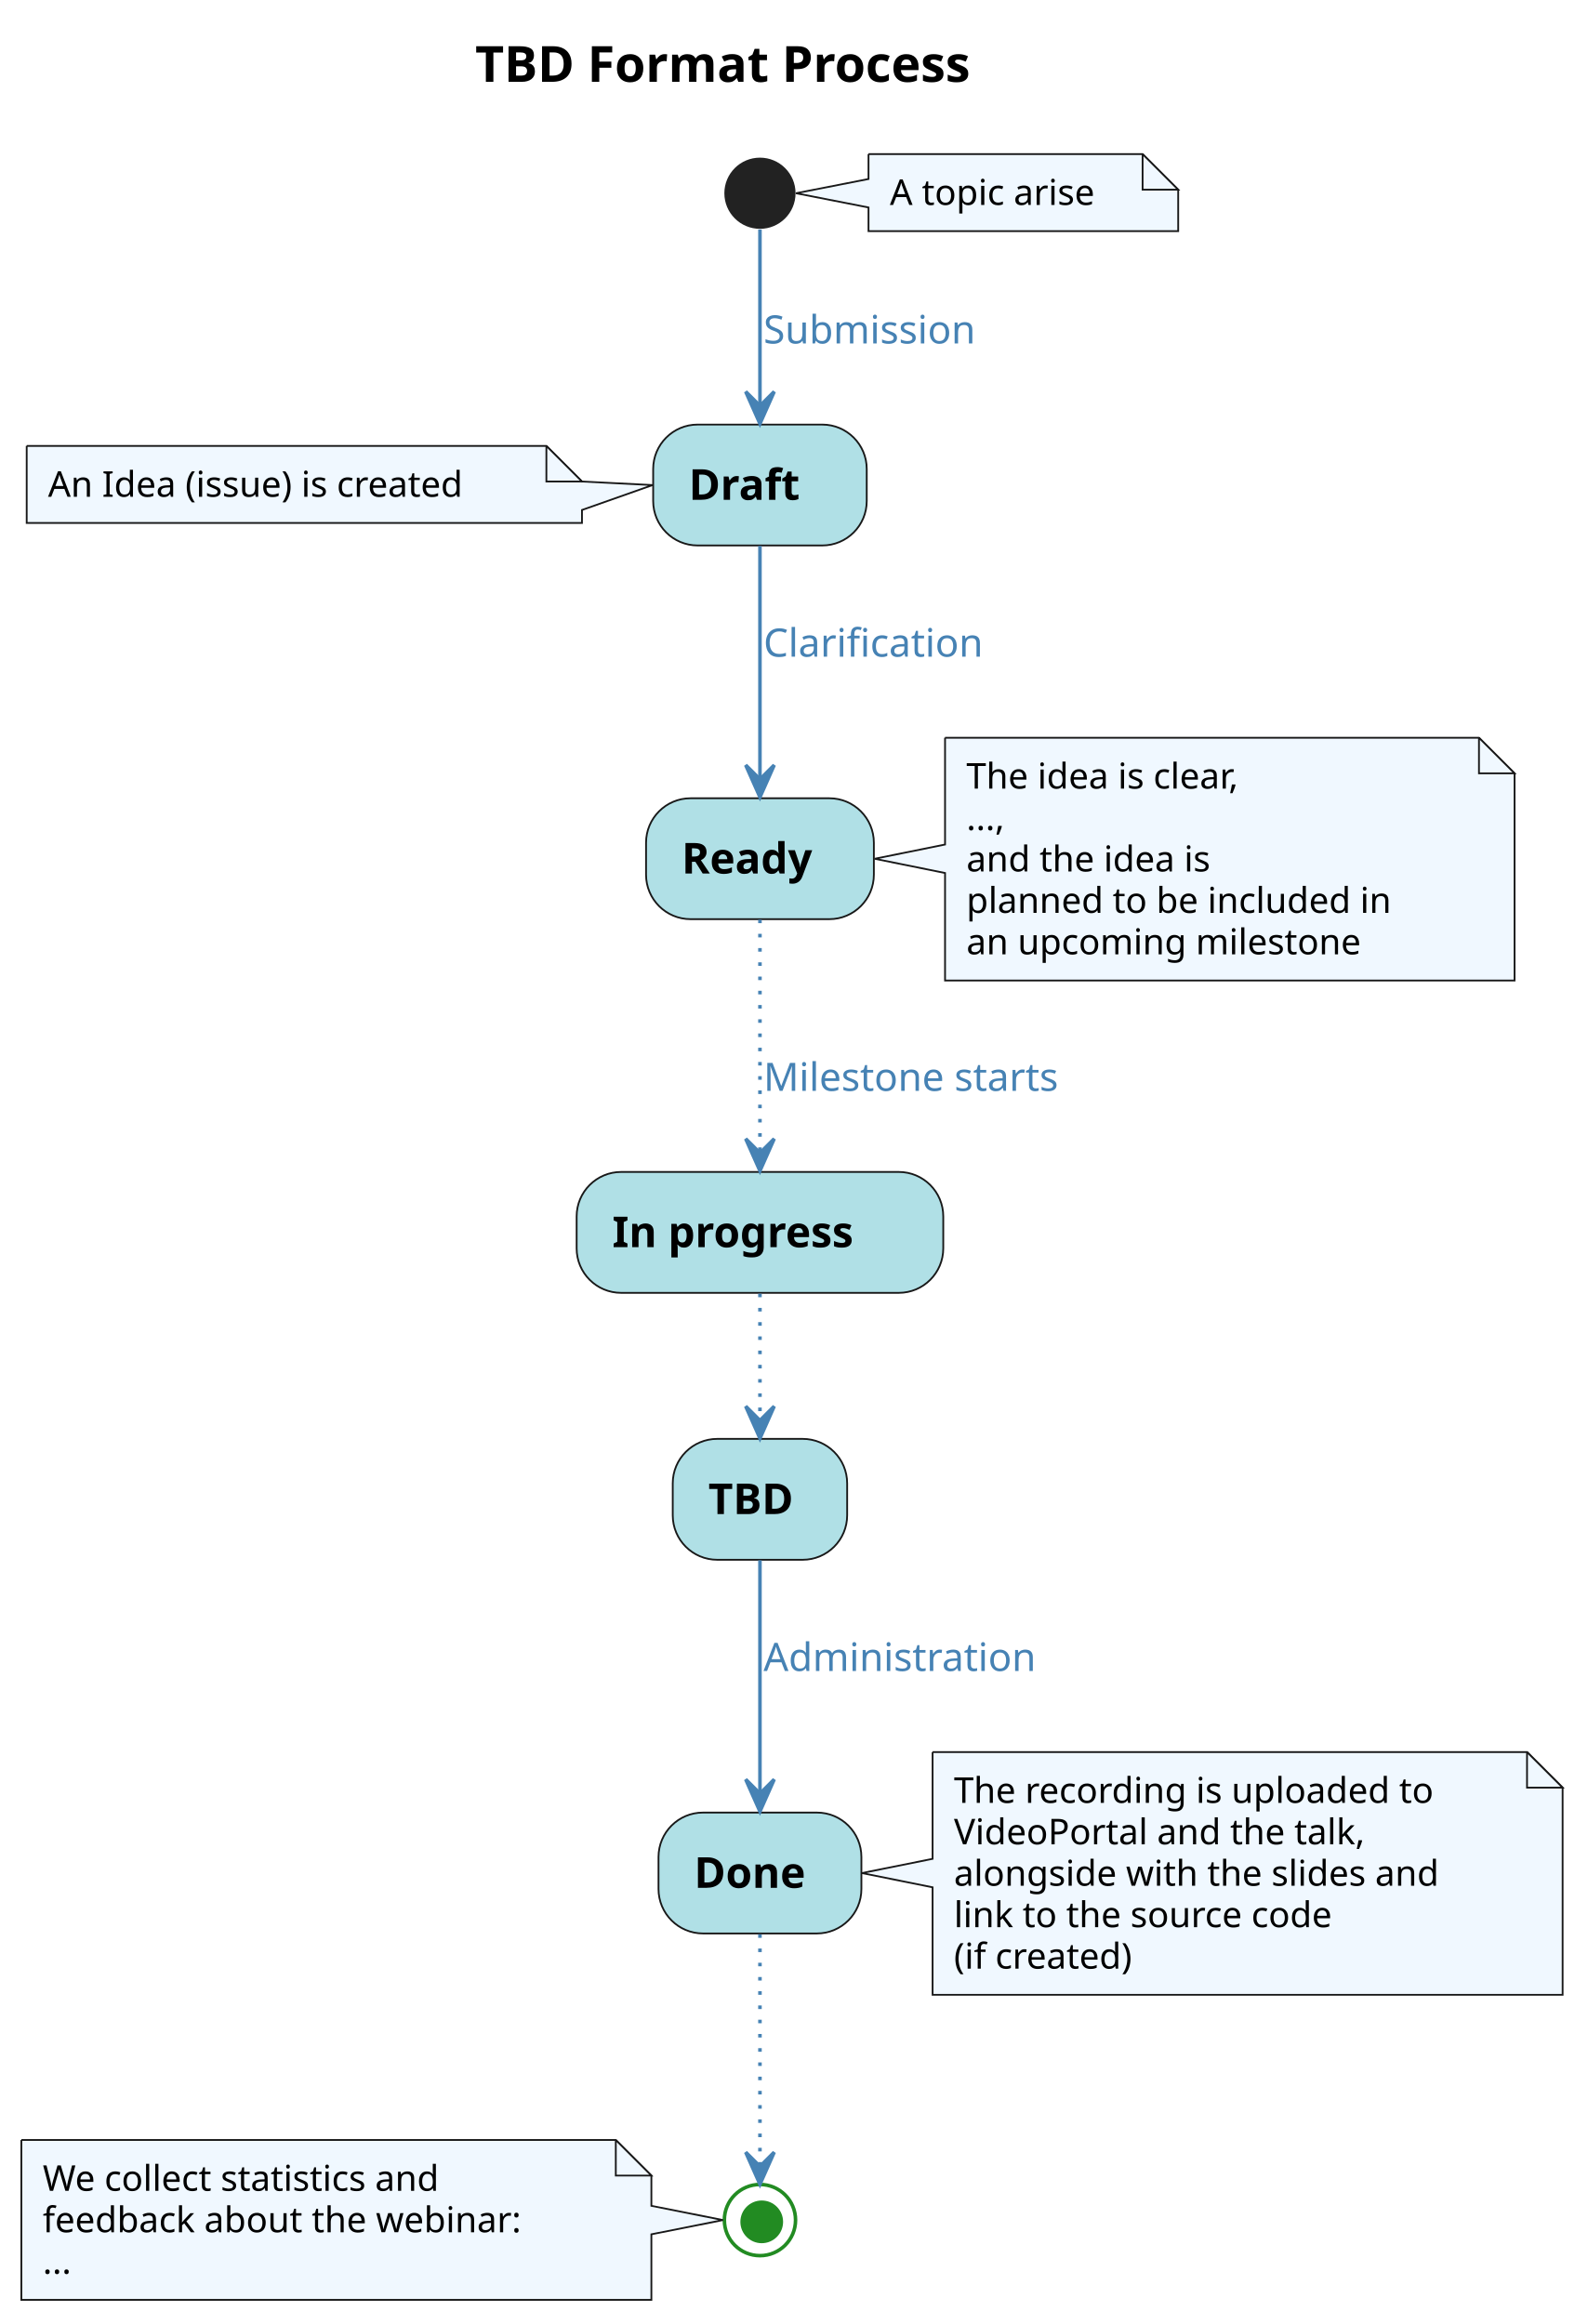
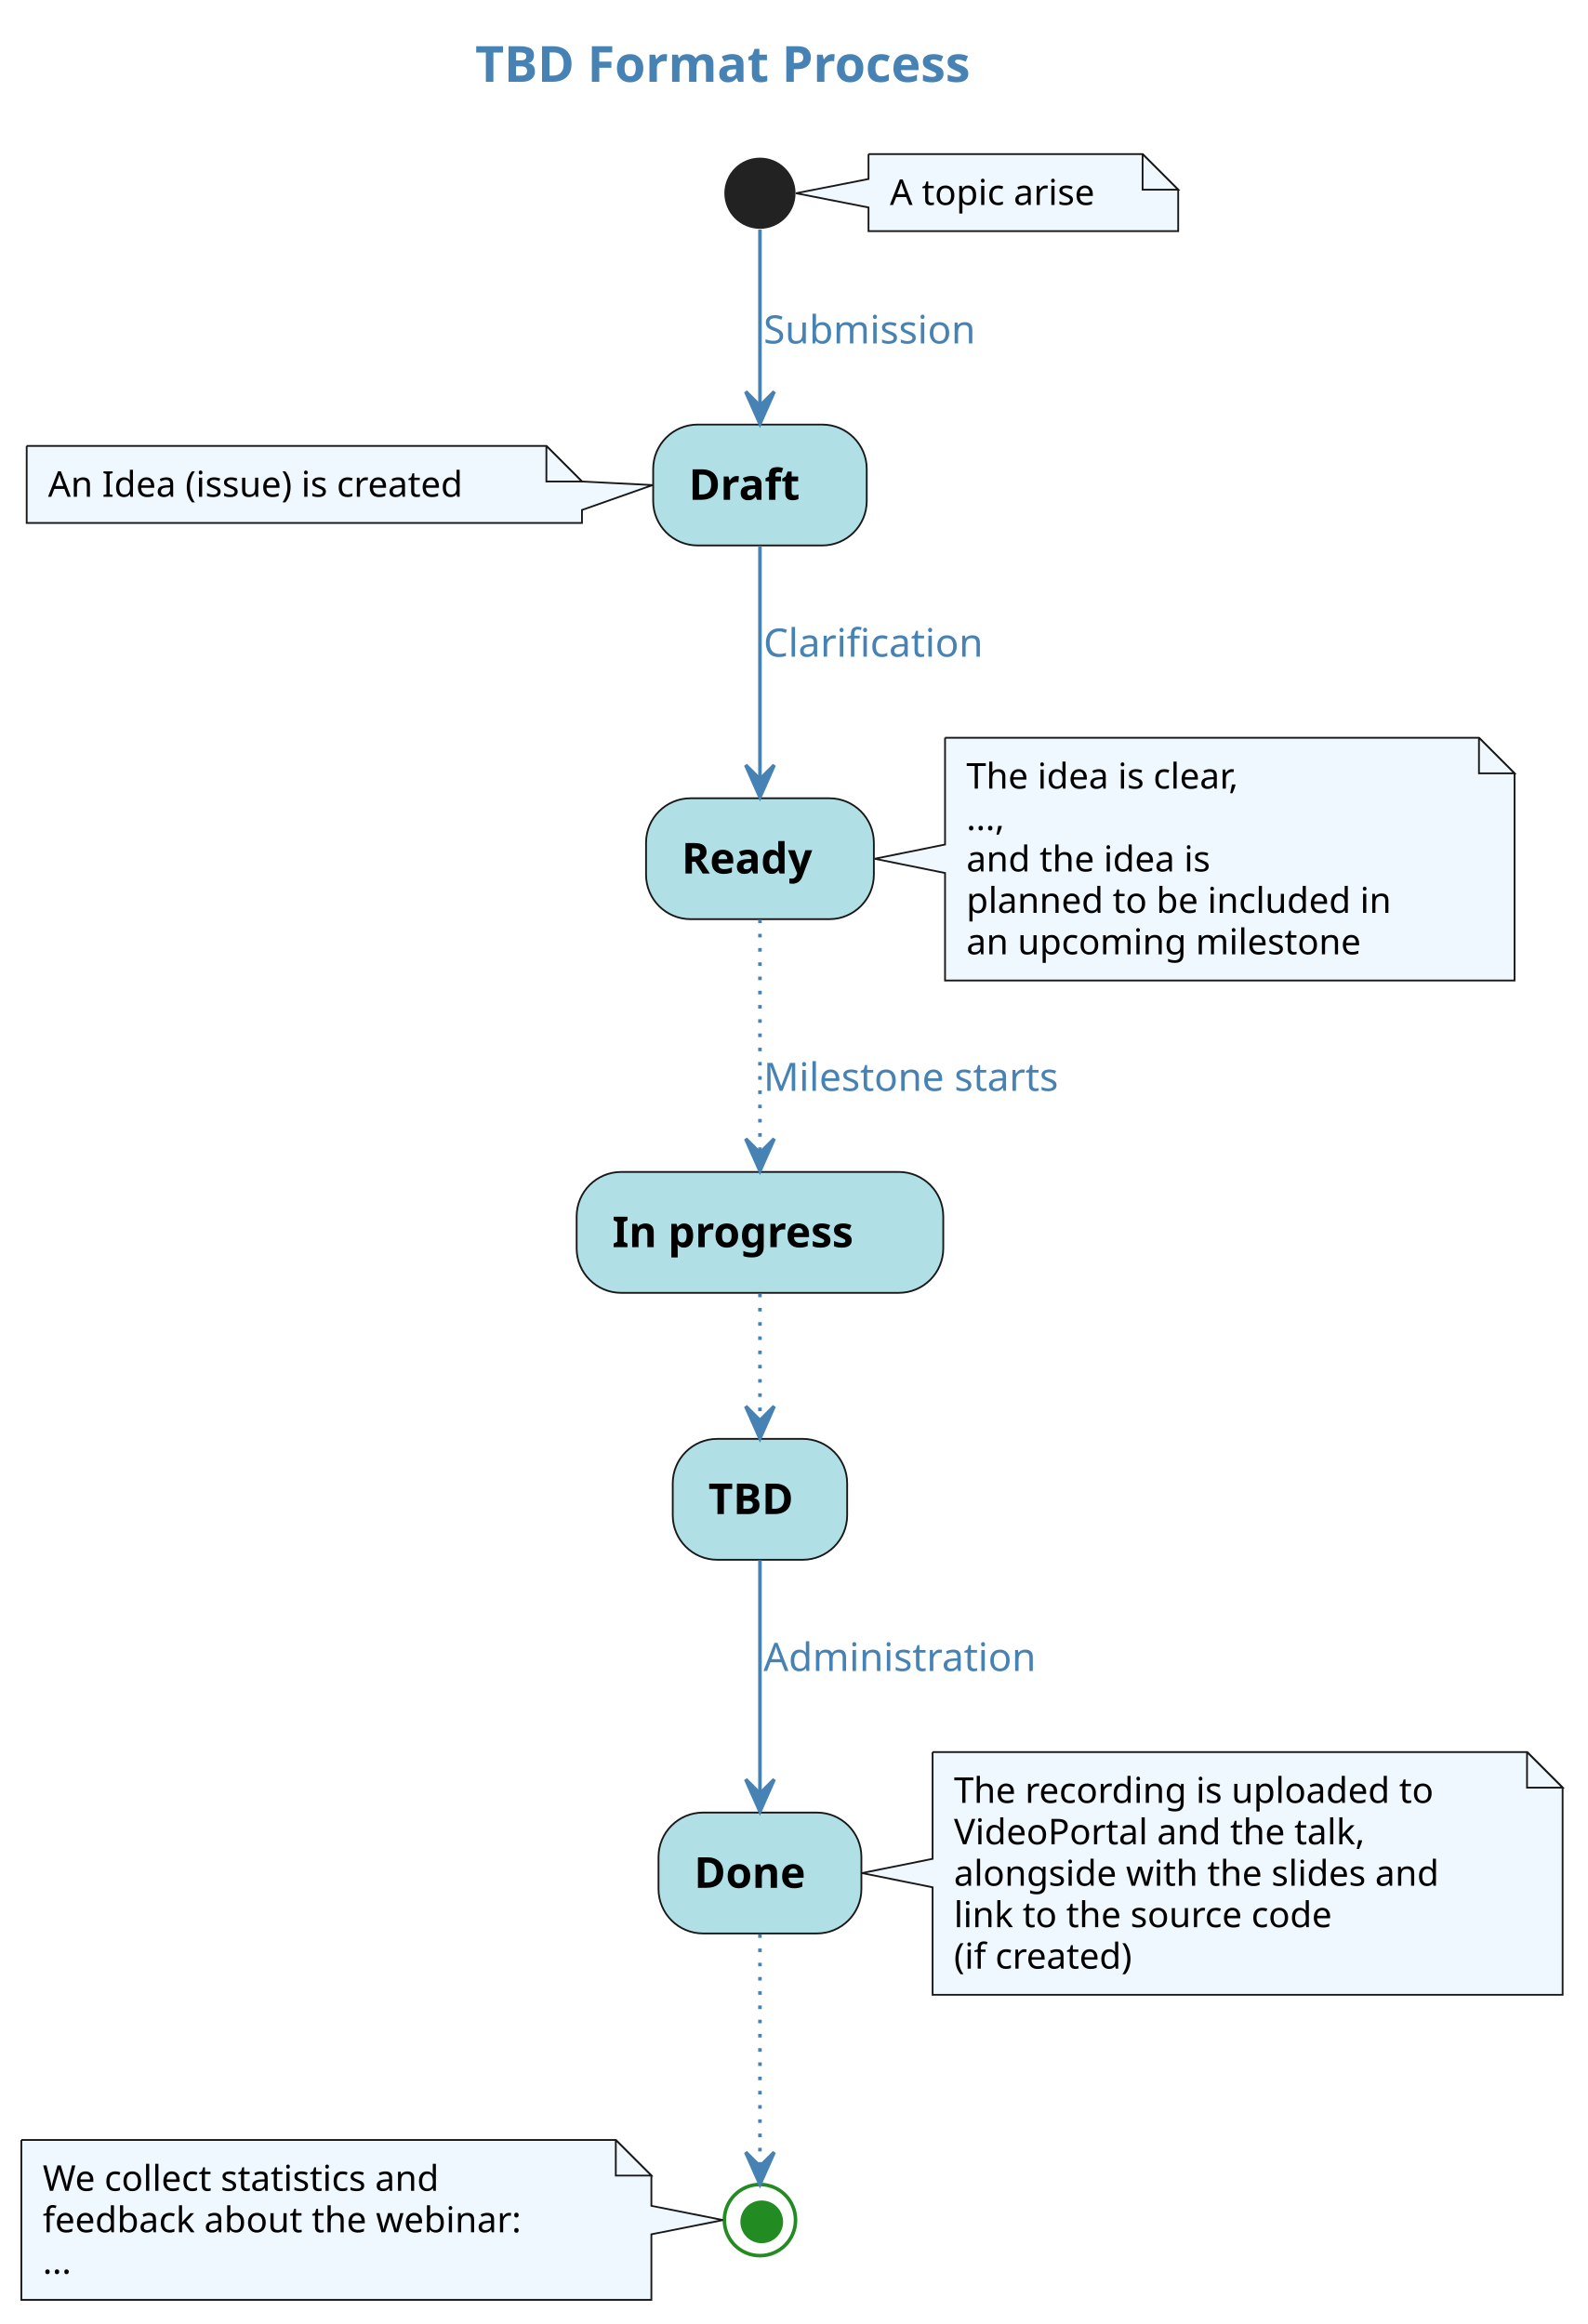
<svg xmlns="http://www.w3.org/2000/svg" contentStyleType="text/css" height="653px" preserveAspectRatio="none" style="width:446px;height:653px;" version="1.1" viewBox="0 0 446 653" width="446px" zoomAndPan="magnify">
  <defs />
  <g>
-     <text fill="#000000" font-family="Ubuntu Light" font-size="14" font-weight="bold" lengthAdjust="spacing" textLength="165" x="133.5" y="22.995">TBD Format Process</text>
+     <text fill="#4682B4" font-family="Ubuntu Light" font-size="14" font-weight="bold" lengthAdjust="spacing" textLength="165" x="133.5" y="22.995">TBD Format Process</text>
    <g id="elem_GMN2">
      <path d="M244,43.297 L244,50.297 L223.617,54.297 L244,58.297 L244,64.938 A0,0 0 0 0 244,64.938 L331,64.938 A0,0 0 0 0 331,64.938 L331,53.297 L321,43.297 L244,43.297 A0,0 0 0 0 244,43.297 " fill="#F0F8FF" style="stroke:#181818;stroke-width:0.5;" />
      <path d="M321,43.297 L321,53.297 L331,53.297 L321,43.297 " fill="#F0F8FF" style="stroke:#181818;stroke-width:0.5;" />
      <text fill="#000000" font-family="Ubuntu Light" font-size="10" lengthAdjust="spacing" textLength="66" x="250" y="57.579">A topic arise</text>
    </g>
    <ellipse cx="213.5" cy="54.297" fill="#222222" rx="10" ry="10" style="stroke:none;stroke-width:1.0;" />
    <rect fill="#B0E0E6" height="33.969" rx="12.5" ry="12.5" style="stroke:#181818;stroke-width:0.5;" width="60" x="183.5" y="119.297" />
    <text fill="#000000" font-family="Ubuntu Light" font-size="12" font-weight="bold" lengthAdjust="spacing" textLength="40" x="193.5" y="140.435">Draft</text>
    <g id="elem_GMN8">
      <path d="M7.5,125.297 L7.5,146.938 A0,0 0 0 0 7.5,146.938 L163.5,146.938 A0,0 0 0 0 163.5,146.938 L163.5,143.297 L183.336,136.297 L163.5,135.297 L163.5,135.297 L153.5,125.297 L7.5,125.297 A0,0 0 0 0 7.5,125.297 " fill="#F0F8FF" style="stroke:#181818;stroke-width:0.5;" />
      <path d="M153.5,125.297 L153.5,135.297 L163.5,135.297 L153.5,125.297 " fill="#F0F8FF" style="stroke:#181818;stroke-width:0.5;" />
      <text fill="#000000" font-family="Ubuntu Light" font-size="10" lengthAdjust="spacing" textLength="135" x="13.5" y="139.579">An Idea (issue) is created</text>
    </g>
    <rect fill="#B0E0E6" height="33.969" rx="12.5" ry="12.5" style="stroke:#181818;stroke-width:0.5;" width="64" x="181.5" y="224.297" />
    <text fill="#000000" font-family="Ubuntu Light" font-size="12" font-weight="bold" lengthAdjust="spacing" textLength="44" x="191.5" y="245.435">Ready</text>
    <g id="elem_GMN13">
      <path d="M265.5,207.297 L265.5,237.297 L245.727,241.297 L265.5,245.297 L265.5,275.5 A0,0 0 0 0 265.5,275.5 L425.5,275.5 A0,0 0 0 0 425.5,275.5 L425.5,217.297 L415.5,207.297 L265.5,207.297 A0,0 0 0 0 265.5,207.297 " fill="#F0F8FF" style="stroke:#181818;stroke-width:0.5;" />
      <path d="M415.5,207.297 L415.5,217.297 L425.5,217.297 L415.5,207.297 " fill="#F0F8FF" style="stroke:#181818;stroke-width:0.5;" />
      <text fill="#000000" font-family="Ubuntu Light" font-size="10" lengthAdjust="spacing" textLength="92" x="271.5" y="221.579">The idea is clear,</text>
      <text fill="#000000" font-family="Ubuntu Light" font-size="10" lengthAdjust="spacing" textLength="12" x="271.5" y="233.22">...,</text>
      <text fill="#000000" font-family="Ubuntu Light" font-size="10" lengthAdjust="spacing" textLength="80" x="271.5" y="244.86">and the idea is</text>
      <text fill="#000000" font-family="Ubuntu Light" font-size="10" lengthAdjust="spacing" textLength="139" x="271.5" y="256.501">planned to be included in</text>
      <text fill="#000000" font-family="Ubuntu Light" font-size="10" lengthAdjust="spacing" textLength="129" x="271.5" y="268.142">an upcoming milestone</text>
    </g>
    <rect fill="#B0E0E6" height="33.969" rx="12.5" ry="12.5" style="stroke:#181818;stroke-width:0.5;" width="103" x="162" y="329.297" />
    <text fill="#000000" font-family="Ubuntu Light" font-size="12" font-weight="bold" lengthAdjust="spacing" textLength="83" x="172" y="350.435">In progress</text>
    <rect fill="#B0E0E6" height="33.969" rx="12.5" ry="12.5" style="stroke:#181818;stroke-width:0.5;" width="49" x="189" y="404.297" />
    <text fill="#000000" font-family="Ubuntu Light" font-size="12" font-weight="bold" lengthAdjust="spacing" textLength="29" x="199" y="425.435">TBD</text>
    <rect fill="#B0E0E6" height="33.969" rx="12.5" ry="12.5" style="stroke:#181818;stroke-width:0.5;" width="57" x="185" y="509.297" />
    <text fill="#000000" font-family="Ubuntu Light" font-size="12" font-weight="bold" lengthAdjust="spacing" textLength="37" x="195" y="530.436">Done</text>
    <g id="elem_GMN22">
      <path d="M262,492.297 L262,522.297 L242.131,526.297 L262,530.297 L262,560.5 A0,0 0 0 0 262,560.5 L439,560.5 A0,0 0 0 0 439,560.5 L439,502.297 L429,492.297 L262,492.297 A0,0 0 0 0 262,492.297 " fill="#F0F8FF" style="stroke:#181818;stroke-width:0.5;" />
      <path d="M429,492.297 L429,502.297 L439,502.297 L429,492.297 " fill="#F0F8FF" style="stroke:#181818;stroke-width:0.5;" />
      <text fill="#000000" font-family="Ubuntu Light" font-size="10" lengthAdjust="spacing" textLength="156" x="268" y="506.579">The recording is uploaded to</text>
      <text fill="#000000" font-family="Ubuntu Light" font-size="10" lengthAdjust="spacing" textLength="133" x="268" y="518.22">VideoPortal and the talk,</text>
      <text fill="#000000" font-family="Ubuntu Light" font-size="10" lengthAdjust="spacing" textLength="156" x="268" y="529.86">alongside with the slides and</text>
      <text fill="#000000" font-family="Ubuntu Light" font-size="10" lengthAdjust="spacing" textLength="123" x="268" y="541.501">link to the source code</text>
      <text fill="#000000" font-family="Ubuntu Light" font-size="10" lengthAdjust="spacing" textLength="60" x="268" y="553.142">(if created)</text>
    </g>
    <ellipse cx="213.5" cy="623.797" fill="none" rx="10" ry="10" style="stroke:#228B22;stroke-width:1.0;" />
    <ellipse cx="214" cy="624.297" fill="#228B22" rx="6" ry="6" style="stroke:none;stroke-width:1.0;" />
    <g id="elem_GMN27">
      <path d="M6,601.297 L6,646.219 A0,0 0 0 0 6,646.219 L183,646.219 A0,0 0 0 0 183,646.219 L183,627.797 L203.114,623.797 L183,619.797 L183,611.297 L173,601.297 L6,601.297 A0,0 0 0 0 6,601.297 " fill="#F0F8FF" style="stroke:#181818;stroke-width:0.5;" />
      <path d="M173,601.297 L173,611.297 L183,611.297 L173,601.297 " fill="#F0F8FF" style="stroke:#181818;stroke-width:0.5;" />
      <text fill="#000000" font-family="Ubuntu Light" font-size="10" lengthAdjust="spacing" textLength="129" x="12" y="615.579">We collect statistics and</text>
      <text fill="#000000" font-family="Ubuntu Light" font-size="10" lengthAdjust="spacing" textLength="156" x="12" y="627.22">feedback about the webinar:</text>
      <text fill="#000000" font-family="Ubuntu Light" font-size="10" lengthAdjust="spacing" textLength="9" x="12" y="638.86">...</text>
    </g>
    <g id="link_start_Draft">
      <path d="M213.5,64.474 C213.5,76.421 213.5,97.676 213.5,113.793 " fill="none" id="start-to-Draft" style="stroke:#4682B4;stroke-width:1.0;" />
      <polygon fill="#4682B4" points="213.5,119.042,217.5,110.042,213.5,114.042,209.5,110.042,213.5,119.042" style="stroke:#4682B4;stroke-width:1.0;" />
      <text fill="#4682B4" font-family="Ubuntu Light" font-size="11" lengthAdjust="spacing" textLength="65" x="214.5" y="96.507">Submission</text>
    </g>
    <g id="link_Draft_Ready">
      <path d="M213.5,153.391 C213.5,170.975 213.5,199.232 213.5,218.726 " fill="none" id="Draft-to-Ready" style="stroke:#4682B4;stroke-width:1.0;" />
      <polygon fill="#4682B4" points="213.5,223.976,217.5,214.976,213.5,218.976,209.5,214.976,213.5,223.976" style="stroke:#4682B4;stroke-width:1.0;" />
      <text fill="#4682B4" font-family="Ubuntu Light" font-size="11" lengthAdjust="spacing" textLength="66" x="214.5" y="184.507">Clarification</text>
    </g>
    <g id="link_Ready_In progress">
      <path d="M213.5,258.391 C213.5,275.975 213.5,304.232 213.5,323.726 " fill="none" id="Ready-to-In progress" style="stroke:#4682B4;stroke-width:1.0;stroke-dasharray:1.0,3.0;" />
      <polygon fill="#4682B4" points="213.5,328.976,217.5,319.976,213.5,323.976,209.5,319.976,213.5,328.976" style="stroke:#4682B4;stroke-width:1.0;" />
      <text fill="#4682B4" font-family="Ubuntu Light" font-size="11" lengthAdjust="spacing" textLength="90" x="214.5" y="306.507">Milestone starts</text>
    </g>
    <g id="link_In progress_TBD">
      <path d="M213.5,363.498 C213.5,373.989 213.5,387.76 213.5,399.115 " fill="none" id="In progress-to-TBD" style="stroke:#4682B4;stroke-width:1.0;stroke-dasharray:1.0,3.0;" />
      <polygon fill="#4682B4" points="213.5,404.141,217.5,395.141,213.5,399.141,209.5,395.141,213.5,404.141" style="stroke:#4682B4;stroke-width:1.0;" />
    </g>
    <g id="link_TBD_Done">
      <path d="M213.5,438.391 C213.5,455.975 213.5,484.232 213.5,503.726 " fill="none" id="TBD-to-Done" style="stroke:#4682B4;stroke-width:1.0;" />
      <polygon fill="#4682B4" points="213.5,508.976,217.5,499.976,213.5,503.976,209.5,499.976,213.5,508.976" style="stroke:#4682B4;stroke-width:1.0;" />
      <text fill="#4682B4" font-family="Ubuntu Light" font-size="11" lengthAdjust="spacing" textLength="81" x="214.5" y="469.507">Administration</text>
    </g>
    <g id="link_Done_end">
      <path d="M213.5,543.497 C213.5,561.665 213.5,590.864 213.5,608.304 " fill="none" id="Done-to-end" style="stroke:#4682B4;stroke-width:1.0;stroke-dasharray:1.0,3.0;" />
      <polygon fill="#4682B4" points="213.5,613.735,217.5,604.735,213.5,608.735,209.5,604.735,213.5,613.735" style="stroke:#4682B4;stroke-width:1.0;" />
    </g>
  </g>
</svg>
